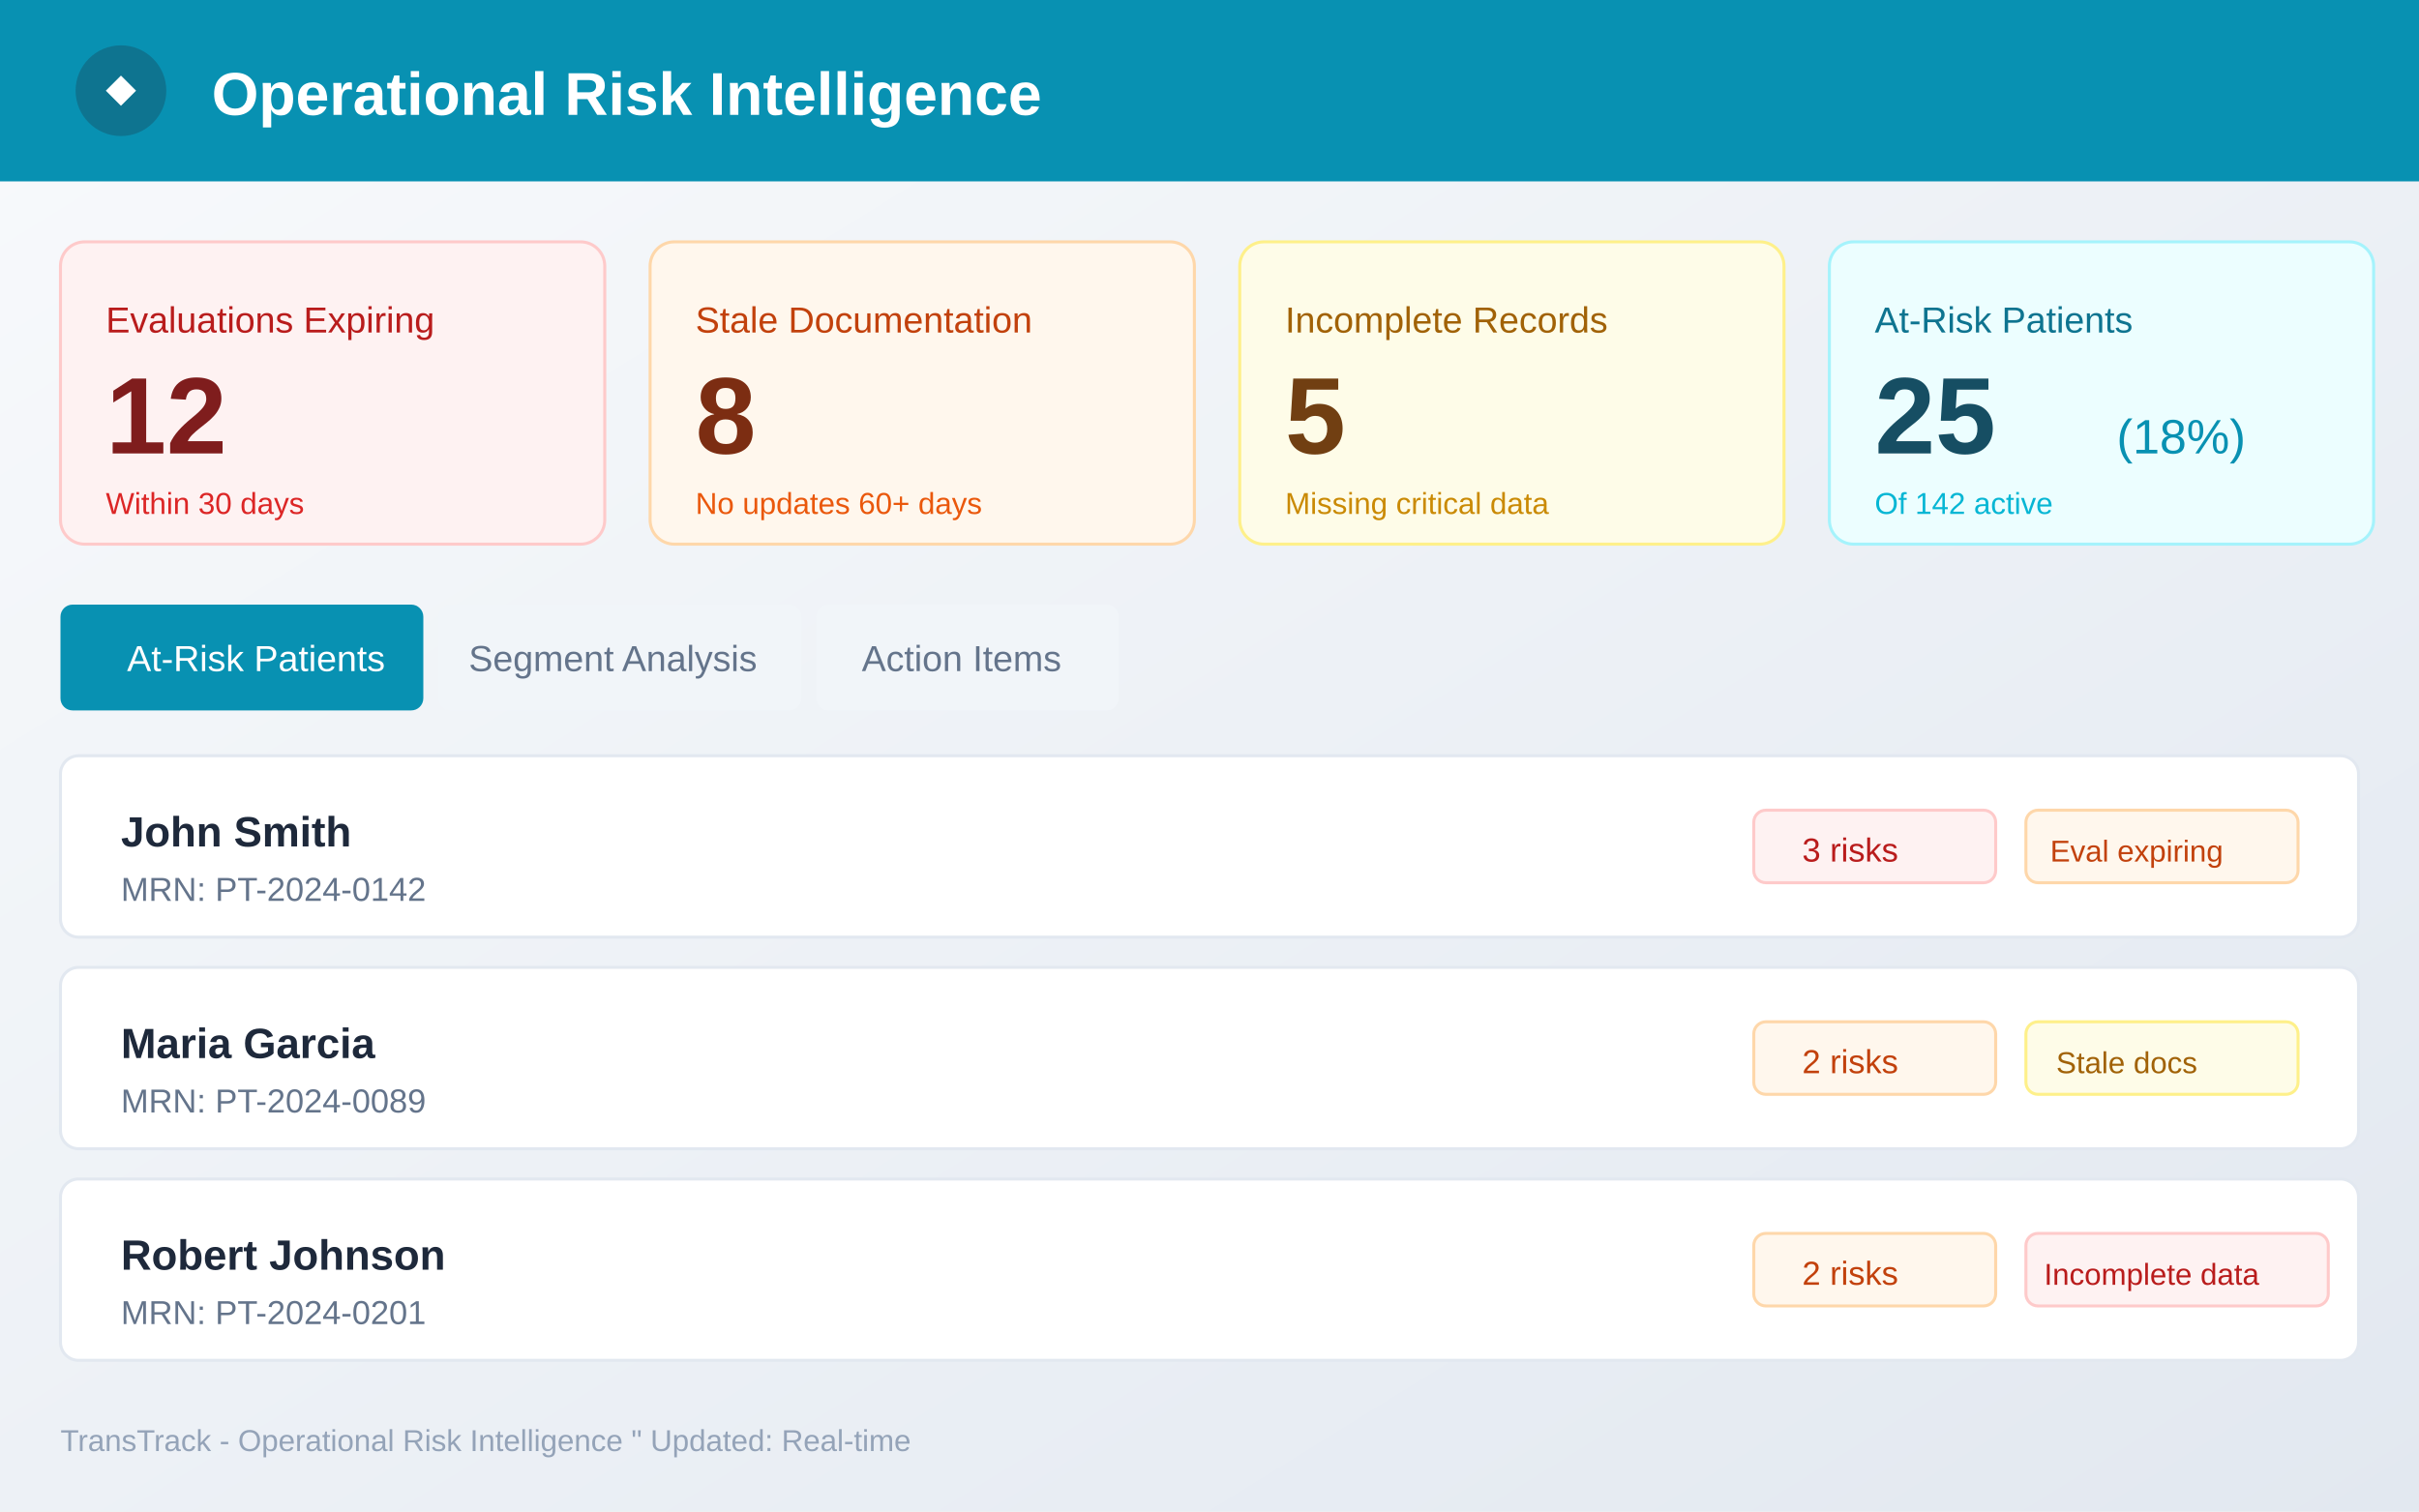
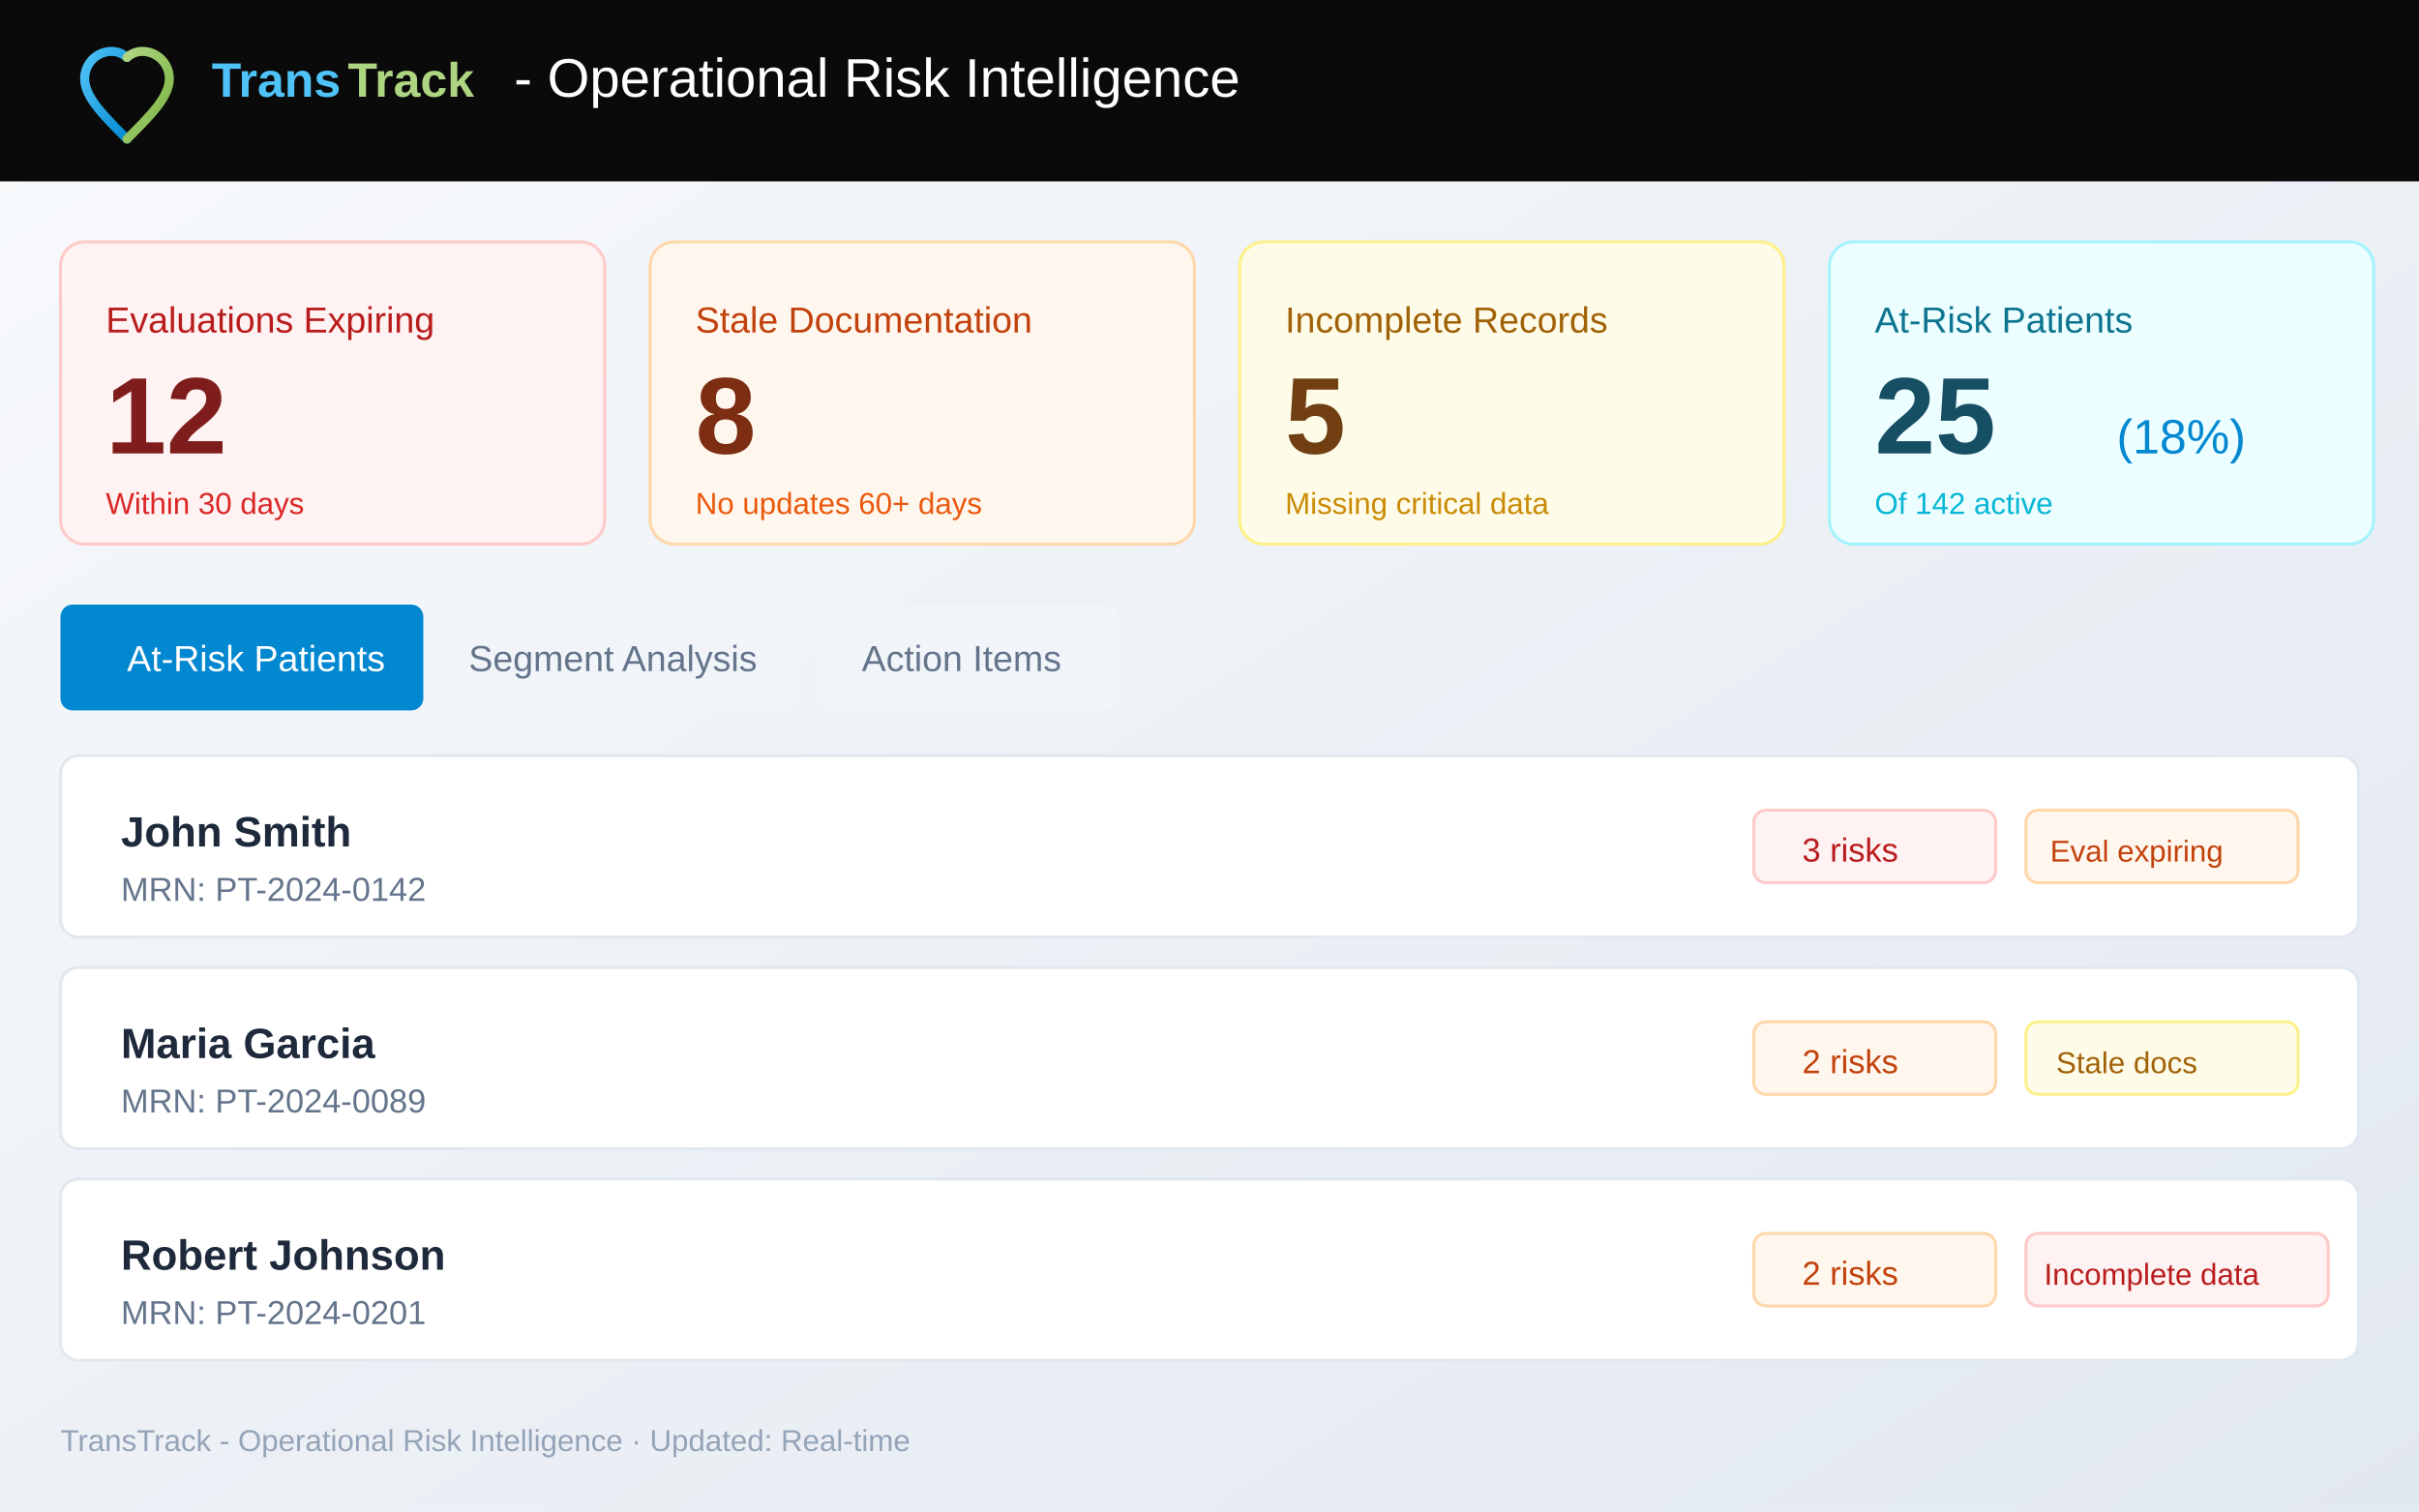
<svg xmlns="http://www.w3.org/2000/svg" viewBox="0 0 800 500">
  <defs>
    <linearGradient id="bgGrad" x1="0%" y1="0%" x2="100%" y2="100%">
      <stop offset="0%" style="stop-color:#f8fafc" />
      <stop offset="100%" style="stop-color:#e2e8f0" />
    </linearGradient>
+     <linearGradient id="blueGrad" x1="0%" y1="0%" x2="100%" y2="100%">
+       <stop offset="0%" style="stop-color:#4FC3F7" />
+       <stop offset="100%" style="stop-color:#0288D1" />
+     </linearGradient>
+     <linearGradient id="greenGrad" x1="0%" y1="0%" x2="100%" y2="100%">
+       <stop offset="0%" style="stop-color:#AED581" />
+       <stop offset="100%" style="stop-color:#7CB342" />
+     </linearGradient>
  </defs>
  <rect width="800" height="500" fill="url(#bgGrad)" />
-   <rect x="0" y="0" width="800" height="60" fill="#0891b2" />
-   <text x="70" y="38" font-family="Arial, sans-serif" font-size="20" font-weight="bold" fill="white">Operational Risk Intelligence</text>
-   <circle cx="40" cy="30" r="15" fill="#0e7490" />
-   <path d="M35 30 L40 25 L45 30 L40 35 Z" fill="white" />
+   <rect x="0" y="0" width="800" height="60" fill="#0a0a0a" />
+   <g transform="translate(20, 8)">
+     <path d="M22 38 C14 30 8 24 8 18 C8 13 12 9 17 9 C20 9 22 11 22 11" fill="none" stroke="url(#blueGrad)" stroke-width="3" stroke-linecap="round" />
+     <path d="M22 38 C30 30 36 24 36 18 C36 13 32 9 27 9 C24 9 22 11 22 11" fill="none" stroke="url(#greenGrad)" stroke-width="3" stroke-linecap="round" />
+   </g>
+   <text x="70" y="32" font-family="Arial, sans-serif" font-size="16" font-weight="bold" fill="#4FC3F7">Trans</text>
+   <text x="115" y="32" font-family="Arial, sans-serif" font-size="16" font-weight="bold" fill="#AED581">Track</text>
+   <text x="170" y="32" font-family="Arial, sans-serif" font-size="18" fill="#ffffff"> - Operational Risk Intelligence</text>
  <rect x="20" y="80" width="180" height="100" rx="8" fill="#fef2f2" stroke="#fecaca" />
  <text x="35" y="110" font-family="Arial, sans-serif" font-size="12" fill="#b91c1c">Evaluations Expiring</text>
  <text x="35" y="150" font-family="Arial, sans-serif" font-size="36" font-weight="bold" fill="#7f1d1d">12</text>
  <text x="35" y="170" font-family="Arial, sans-serif" font-size="10" fill="#dc2626">Within 30 days</text>
  <rect x="215" y="80" width="180" height="100" rx="8" fill="#fff7ed" stroke="#fed7aa" />
  <text x="230" y="110" font-family="Arial, sans-serif" font-size="12" fill="#c2410c">Stale Documentation</text>
  <text x="230" y="150" font-family="Arial, sans-serif" font-size="36" font-weight="bold" fill="#7c2d12">8</text>
  <text x="230" y="170" font-family="Arial, sans-serif" font-size="10" fill="#ea580c">No updates 60+ days</text>
  <rect x="410" y="80" width="180" height="100" rx="8" fill="#fefce8" stroke="#fef08a" />
  <text x="425" y="110" font-family="Arial, sans-serif" font-size="12" fill="#a16207">Incomplete Records</text>
  <text x="425" y="150" font-family="Arial, sans-serif" font-size="36" font-weight="bold" fill="#713f12">5</text>
  <text x="425" y="170" font-family="Arial, sans-serif" font-size="10" fill="#ca8a04">Missing critical data</text>
  <rect x="605" y="80" width="180" height="100" rx="8" fill="#ecfeff" stroke="#a5f3fc" />
  <text x="620" y="110" font-family="Arial, sans-serif" font-size="12" fill="#0e7490">At-Risk Patients</text>
  <text x="620" y="150" font-family="Arial, sans-serif" font-size="36" font-weight="bold" fill="#164e63">25</text>
-   <text x="700" y="150" font-family="Arial, sans-serif" font-size="16" fill="#0891b2">(18%)</text>
+   <text x="700" y="150" font-family="Arial, sans-serif" font-size="16" fill="#0288D1">(18%)</text>
  <text x="620" y="170" font-family="Arial, sans-serif" font-size="10" fill="#06b6d4">Of 142 active</text>
-   <rect x="20" y="200" width="120" height="35" rx="4" fill="#0891b2" />
+   <rect x="20" y="200" width="120" height="35" rx="4" fill="#0288D1" />
  <text x="42" y="222" font-family="Arial, sans-serif" font-size="12" fill="white">At-Risk Patients</text>
  <rect x="145" y="200" width="120" height="35" rx="4" fill="#f1f5f9" />
  <text x="155" y="222" font-family="Arial, sans-serif" font-size="12" fill="#64748b">Segment Analysis</text>
  <rect x="270" y="200" width="100" height="35" rx="4" fill="#f1f5f9" />
  <text x="285" y="222" font-family="Arial, sans-serif" font-size="12" fill="#64748b">Action Items</text>
  <rect x="20" y="250" width="760" height="60" rx="6" fill="white" stroke="#e2e8f0" />
  <text x="40" y="280" font-family="Arial, sans-serif" font-size="14" font-weight="bold" fill="#1e293b">John Smith</text>
  <text x="40" y="298" font-family="Arial, sans-serif" font-size="11" fill="#64748b">MRN: PT-2024-0142</text>
  <rect x="580" y="268" width="80" height="24" rx="4" fill="#fef2f2" stroke="#fecaca" />
  <text x="596" y="285" font-family="Arial, sans-serif" font-size="11" fill="#b91c1c">3 risks</text>
  <rect x="670" y="268" width="90" height="24" rx="4" fill="#fff7ed" stroke="#fed7aa" />
  <text x="678" y="285" font-family="Arial, sans-serif" font-size="10" fill="#c2410c">Eval expiring</text>
  <rect x="20" y="320" width="760" height="60" rx="6" fill="white" stroke="#e2e8f0" />
  <text x="40" y="350" font-family="Arial, sans-serif" font-size="14" font-weight="bold" fill="#1e293b">Maria Garcia</text>
  <text x="40" y="368" font-family="Arial, sans-serif" font-size="11" fill="#64748b">MRN: PT-2024-0089</text>
  <rect x="580" y="338" width="80" height="24" rx="4" fill="#fff7ed" stroke="#fed7aa" />
  <text x="596" y="355" font-family="Arial, sans-serif" font-size="11" fill="#c2410c">2 risks</text>
  <rect x="670" y="338" width="90" height="24" rx="4" fill="#fefce8" stroke="#fef08a" />
  <text x="680" y="355" font-family="Arial, sans-serif" font-size="10" fill="#a16207">Stale docs</text>
  <rect x="20" y="390" width="760" height="60" rx="6" fill="white" stroke="#e2e8f0" />
  <text x="40" y="420" font-family="Arial, sans-serif" font-size="14" font-weight="bold" fill="#1e293b">Robert Johnson</text>
  <text x="40" y="438" font-family="Arial, sans-serif" font-size="11" fill="#64748b">MRN: PT-2024-0201</text>
  <rect x="580" y="408" width="80" height="24" rx="4" fill="#fff7ed" stroke="#fed7aa" />
  <text x="596" y="425" font-family="Arial, sans-serif" font-size="11" fill="#c2410c">2 risks</text>
  <rect x="670" y="408" width="100" height="24" rx="4" fill="#fef2f2" stroke="#fecaca" />
  <text x="676" y="425" font-family="Arial, sans-serif" font-size="10" fill="#b91c1c">Incomplete data</text>
-   <text x="20" y="480" font-family="Arial, sans-serif" font-size="10" fill="#94a3b8">TransTrack - Operational Risk Intelligence " Updated: Real-time</text>
+   <text x="20" y="480" font-family="Arial, sans-serif" font-size="10" fill="#94a3b8">TransTrack - Operational Risk Intelligence · Updated: Real-time</text>
</svg>
